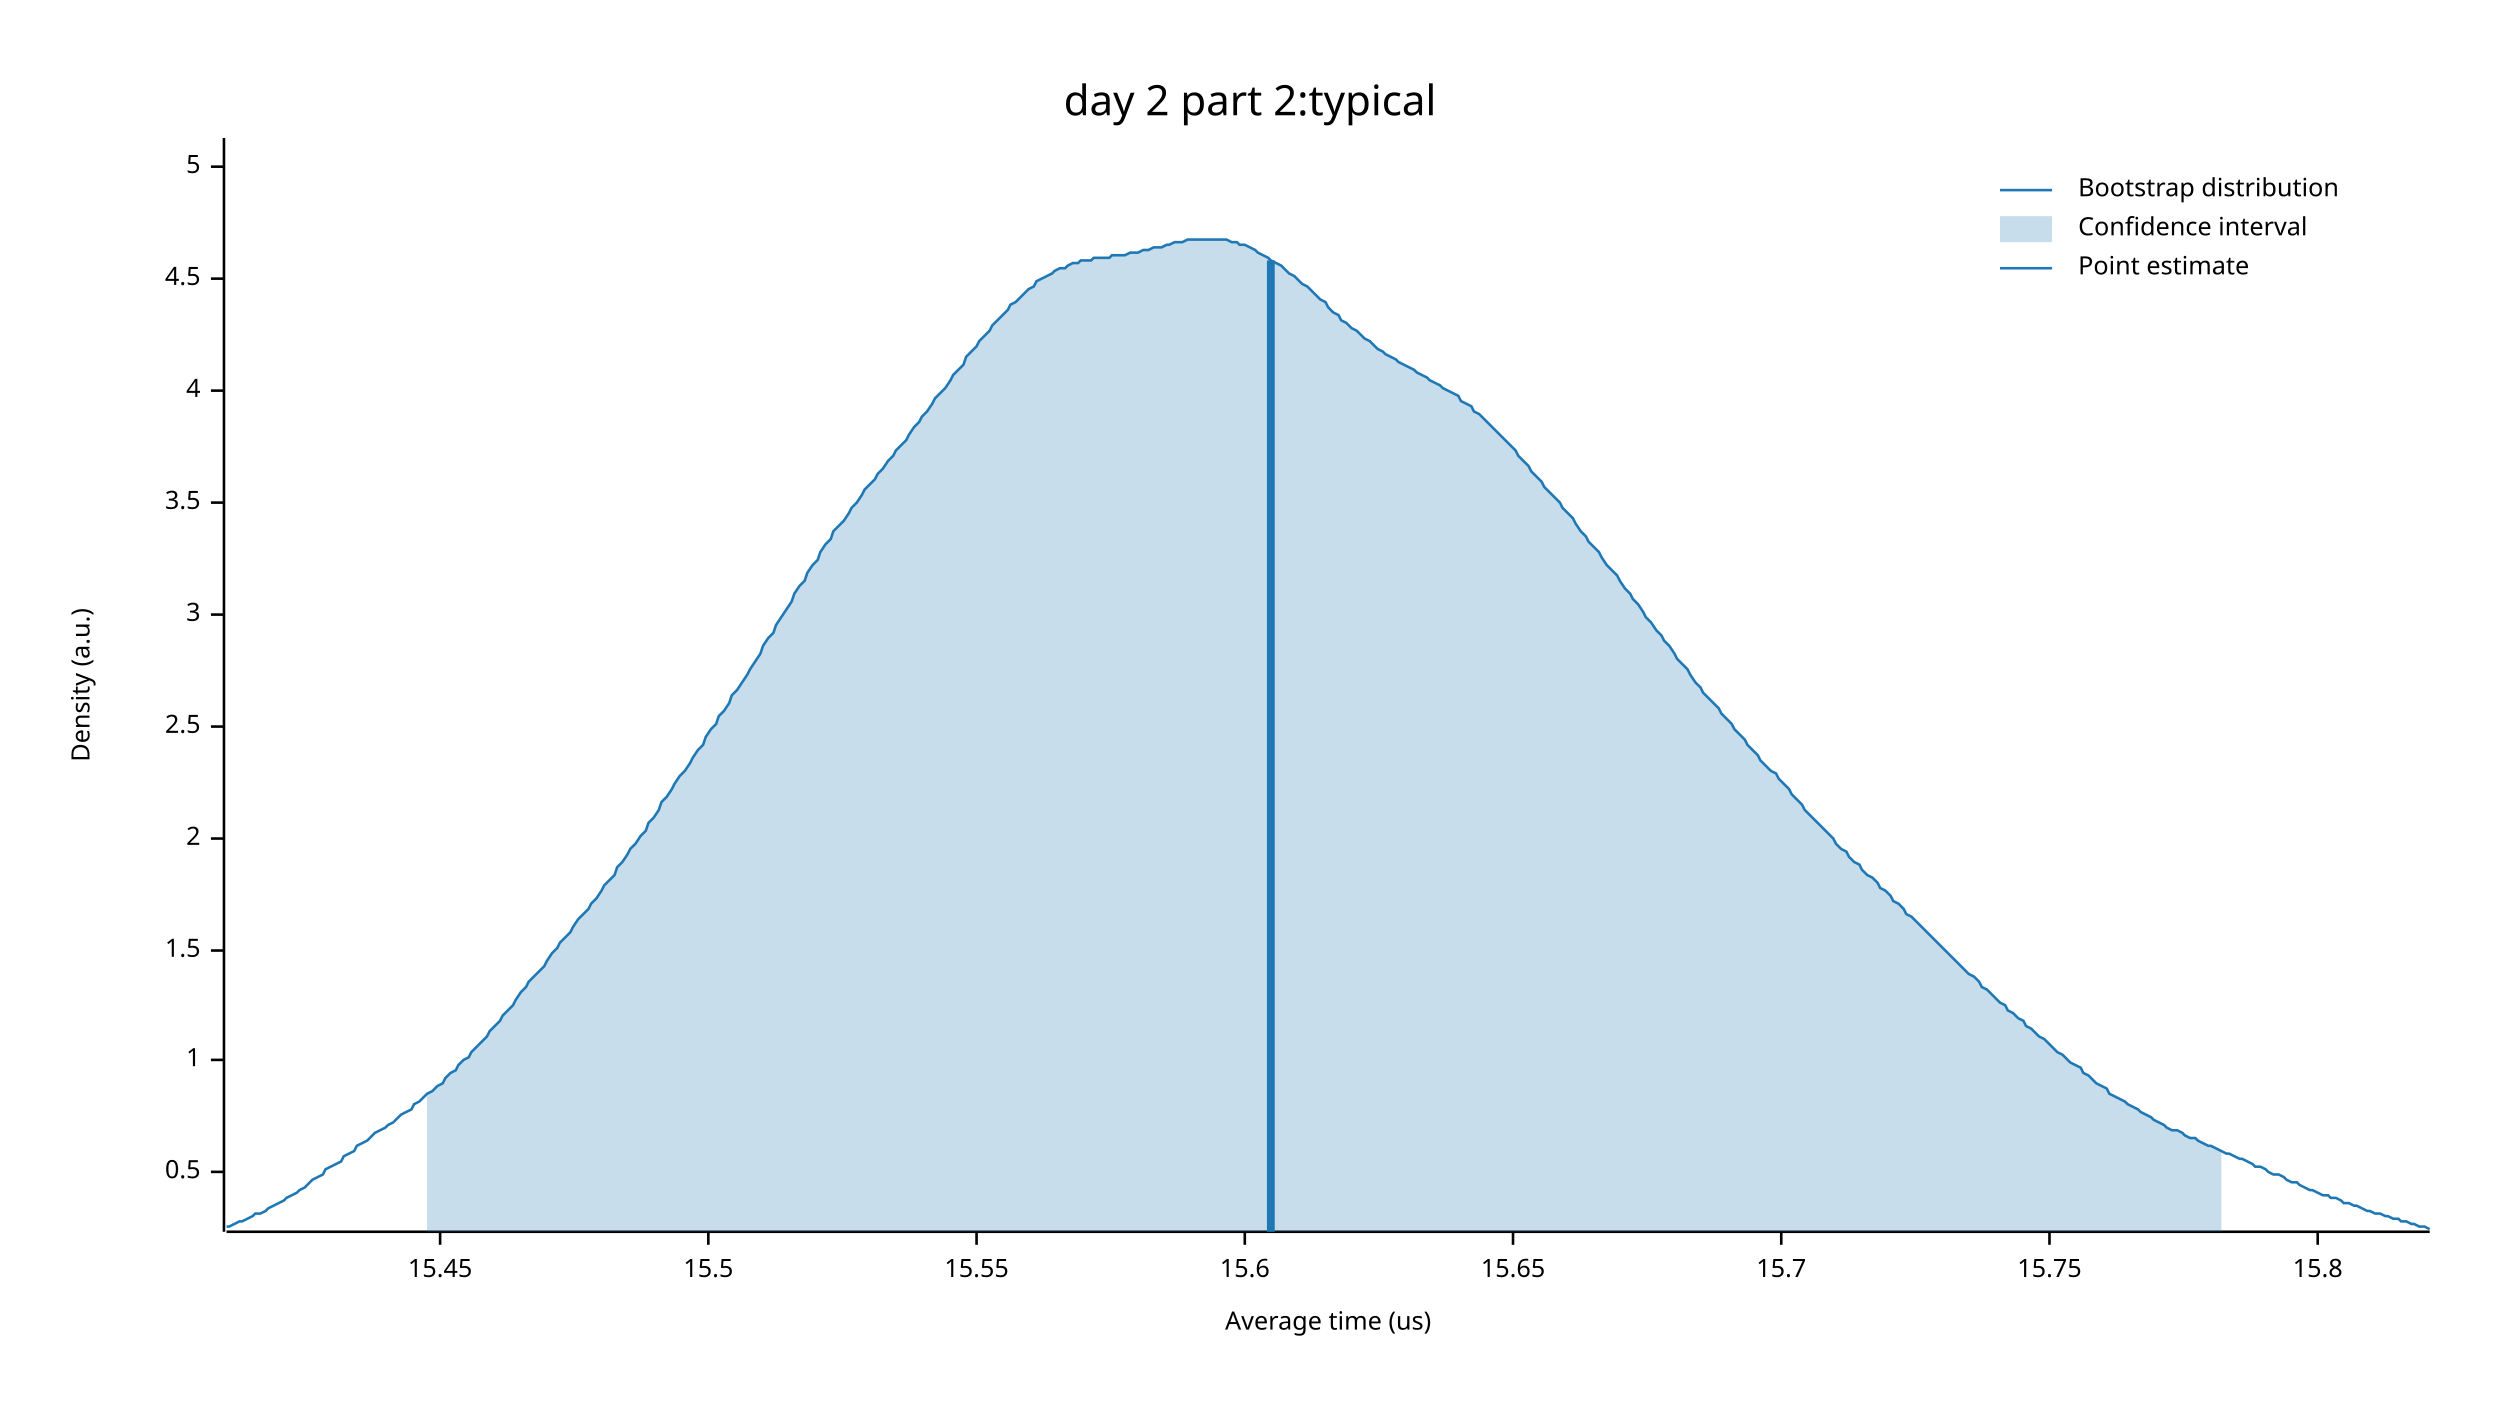
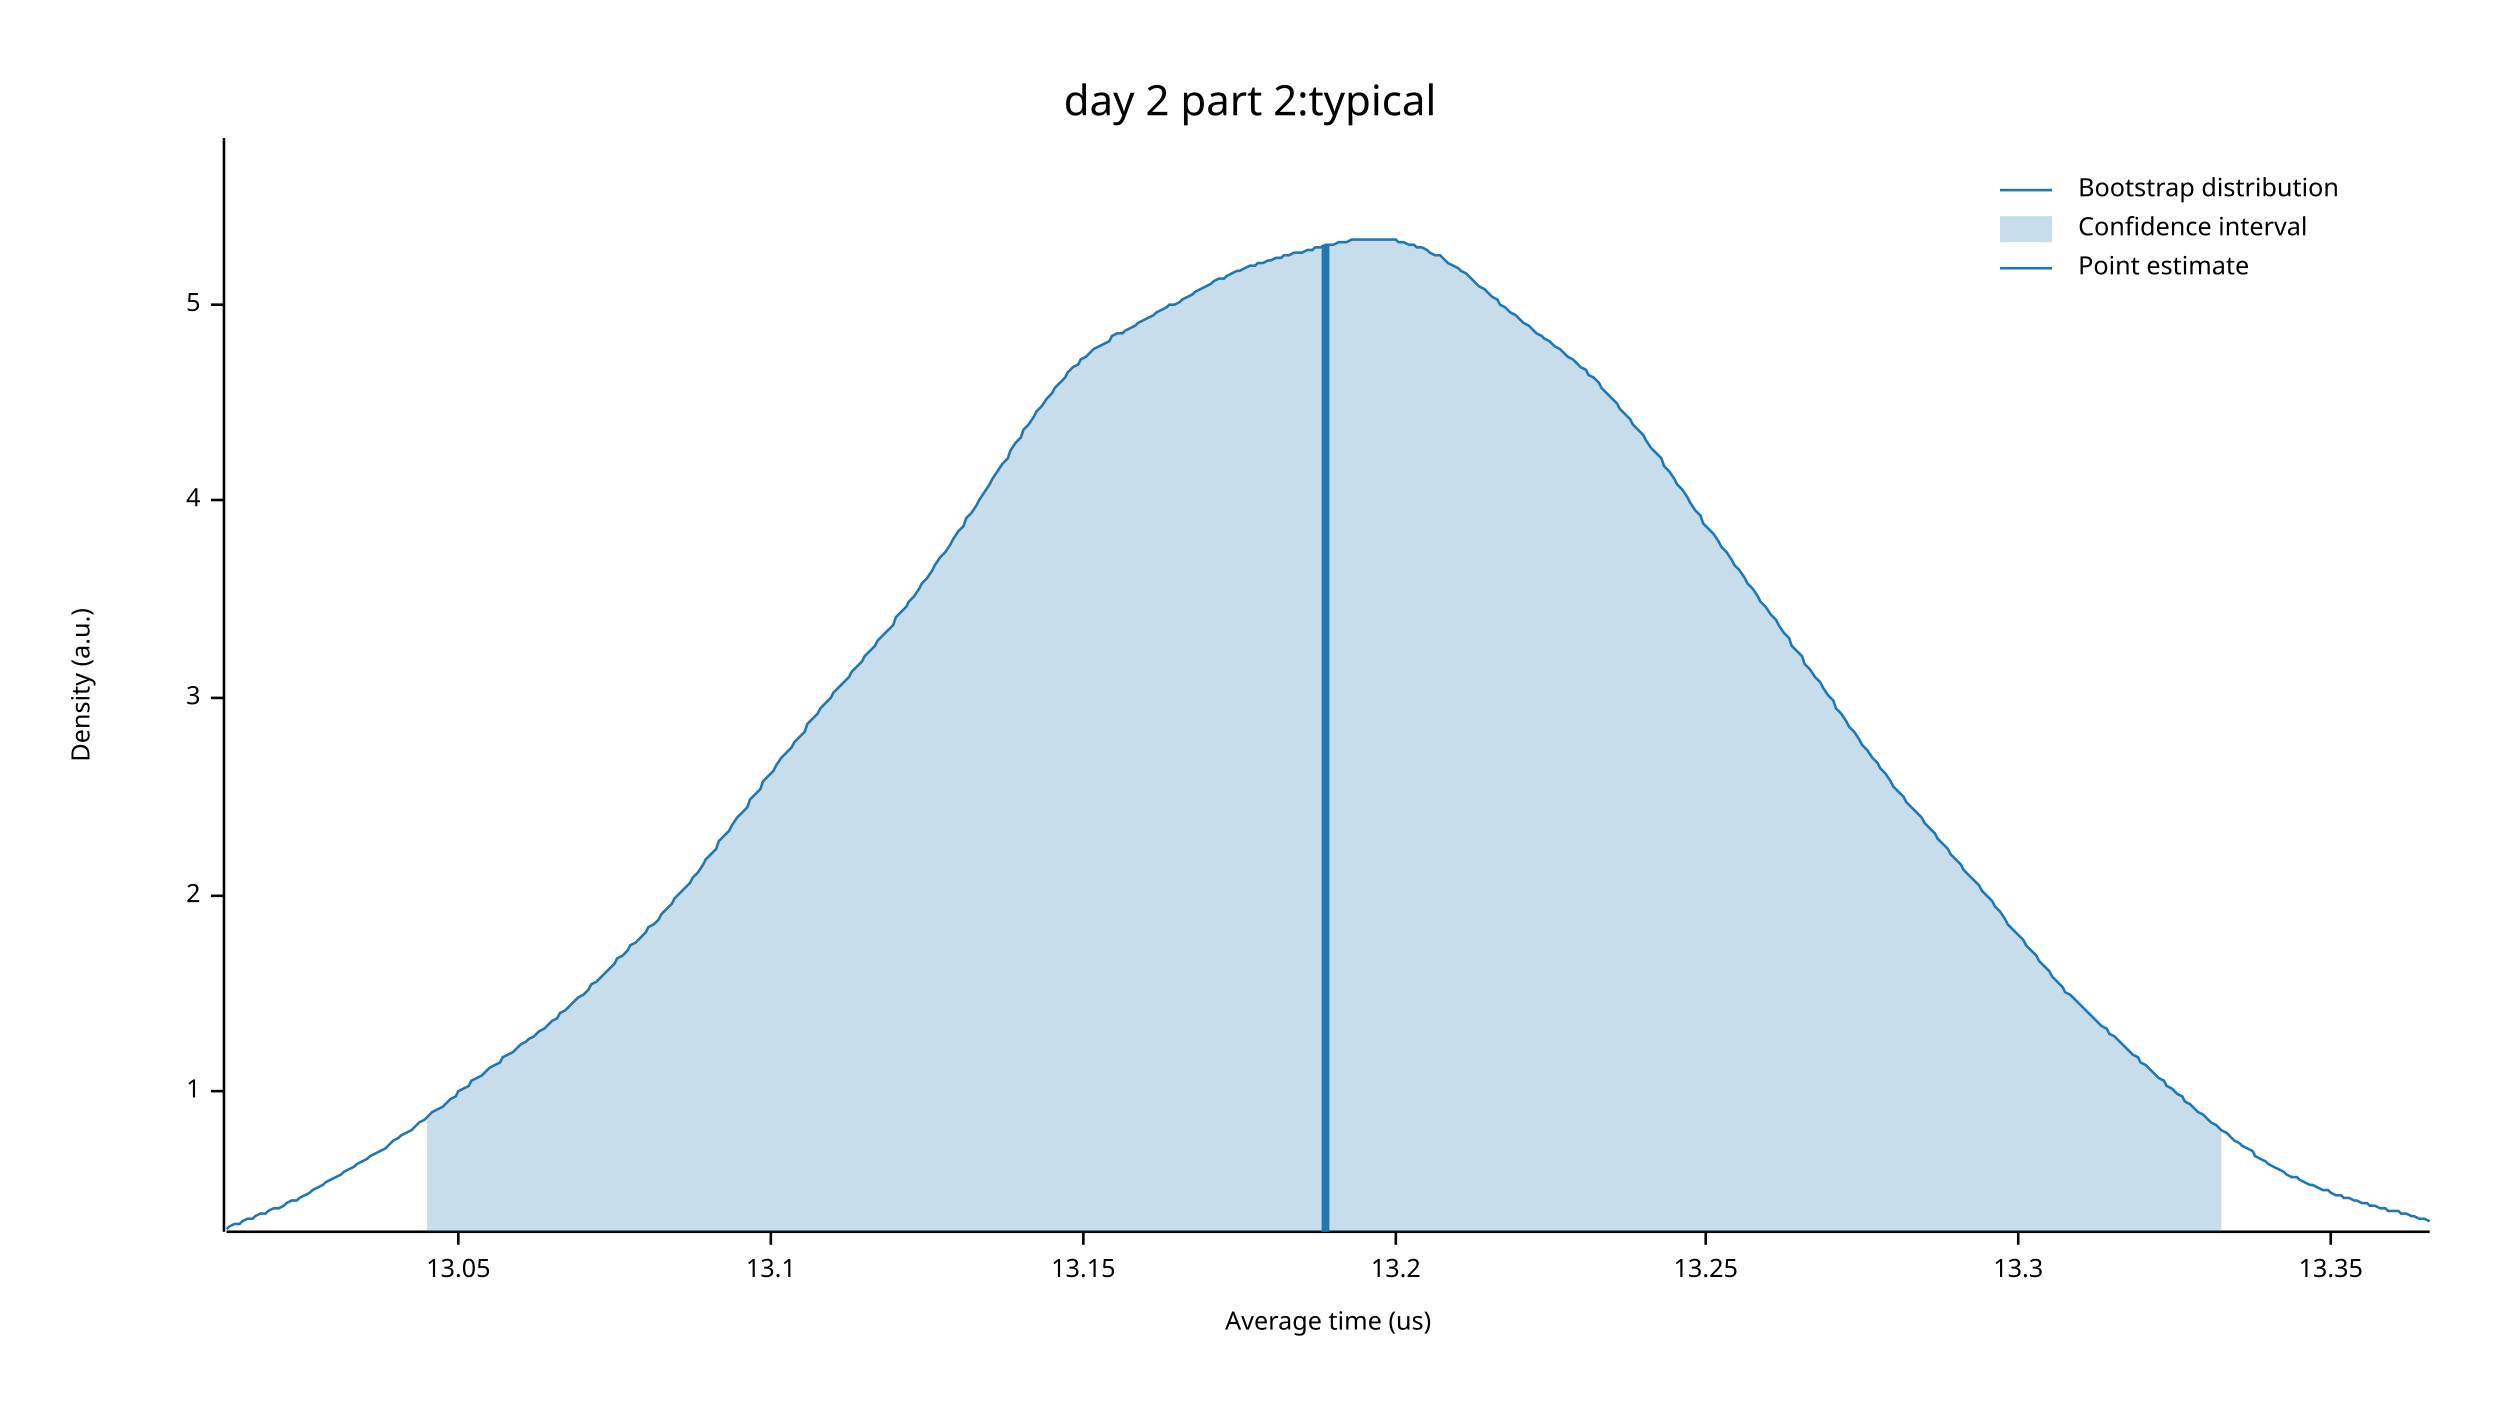
<svg xmlns="http://www.w3.org/2000/svg" width="960" height="540" viewBox="0 0 960 540">
  <text x="480" y="32" dy="0.76em" text-anchor="middle" font-family="sans-serif" font-size="16.129" opacity="1" fill="#000000">
day 2 part 2:typical
</text>
  <text x="27" y="263" dy="0.76em" text-anchor="middle" font-family="sans-serif" font-size="9.677" opacity="1" fill="#000000" transform="rotate(270, 27, 263)">
Density (a.u.)
</text>
  <text x="510" y="513" dy="-0.5ex" text-anchor="middle" font-family="sans-serif" font-size="9.677" opacity="1" fill="#000000">
Average time (us)
</text>
  <polyline fill="none" opacity="1" stroke="#000000" stroke-width="1" points="86,53 86,473 " />
-   <text x="77" y="450" dy="0.5ex" text-anchor="end" font-family="sans-serif" font-size="9.677" opacity="1" fill="#000000">
- 0.5
- </text>
-   <polyline fill="none" opacity="1" stroke="#000000" stroke-width="1" points="81,450 86,450 " />
-   <text x="77" y="407" dy="0.5ex" text-anchor="end" font-family="sans-serif" font-size="9.677" opacity="1" fill="#000000">
+   <text x="77" y="419" dy="0.5ex" text-anchor="end" font-family="sans-serif" font-size="9.677" opacity="1" fill="#000000">
1
</text>
-   <polyline fill="none" opacity="1" stroke="#000000" stroke-width="1" points="81,407 86,407 " />
-   <text x="77" y="365" dy="0.5ex" text-anchor="end" font-family="sans-serif" font-size="9.677" opacity="1" fill="#000000">
- 1.5
- </text>
-   <polyline fill="none" opacity="1" stroke="#000000" stroke-width="1" points="81,365 86,365 " />
-   <text x="77" y="322" dy="0.5ex" text-anchor="end" font-family="sans-serif" font-size="9.677" opacity="1" fill="#000000">
+   <polyline fill="none" opacity="1" stroke="#000000" stroke-width="1" points="81,419 86,419 " />
+   <text x="77" y="344" dy="0.5ex" text-anchor="end" font-family="sans-serif" font-size="9.677" opacity="1" fill="#000000">
2
</text>
-   <polyline fill="none" opacity="1" stroke="#000000" stroke-width="1" points="81,322 86,322 " />
-   <text x="77" y="279" dy="0.5ex" text-anchor="end" font-family="sans-serif" font-size="9.677" opacity="1" fill="#000000">
- 2.5
- </text>
-   <polyline fill="none" opacity="1" stroke="#000000" stroke-width="1" points="81,279 86,279 " />
-   <text x="77" y="236" dy="0.5ex" text-anchor="end" font-family="sans-serif" font-size="9.677" opacity="1" fill="#000000">
+   <polyline fill="none" opacity="1" stroke="#000000" stroke-width="1" points="81,344 86,344 " />
+   <text x="77" y="268" dy="0.5ex" text-anchor="end" font-family="sans-serif" font-size="9.677" opacity="1" fill="#000000">
3
</text>
-   <polyline fill="none" opacity="1" stroke="#000000" stroke-width="1" points="81,236 86,236 " />
-   <text x="77" y="193" dy="0.5ex" text-anchor="end" font-family="sans-serif" font-size="9.677" opacity="1" fill="#000000">
- 3.5
- </text>
-   <polyline fill="none" opacity="1" stroke="#000000" stroke-width="1" points="81,193 86,193 " />
-   <text x="77" y="150" dy="0.5ex" text-anchor="end" font-family="sans-serif" font-size="9.677" opacity="1" fill="#000000">
+   <polyline fill="none" opacity="1" stroke="#000000" stroke-width="1" points="81,268 86,268 " />
+   <text x="77" y="192" dy="0.5ex" text-anchor="end" font-family="sans-serif" font-size="9.677" opacity="1" fill="#000000">
4
</text>
-   <polyline fill="none" opacity="1" stroke="#000000" stroke-width="1" points="81,150 86,150 " />
-   <text x="77" y="107" dy="0.5ex" text-anchor="end" font-family="sans-serif" font-size="9.677" opacity="1" fill="#000000">
- 4.5
- </text>
-   <polyline fill="none" opacity="1" stroke="#000000" stroke-width="1" points="81,107 86,107 " />
-   <text x="77" y="64" dy="0.5ex" text-anchor="end" font-family="sans-serif" font-size="9.677" opacity="1" fill="#000000">
+   <polyline fill="none" opacity="1" stroke="#000000" stroke-width="1" points="81,192 86,192 " />
+   <text x="77" y="117" dy="0.5ex" text-anchor="end" font-family="sans-serif" font-size="9.677" opacity="1" fill="#000000">
5
</text>
-   <polyline fill="none" opacity="1" stroke="#000000" stroke-width="1" points="81,64 86,64 " />
+   <polyline fill="none" opacity="1" stroke="#000000" stroke-width="1" points="81,117 86,117 " />
  <polyline fill="none" opacity="1" stroke="#000000" stroke-width="1" points="87,473 933,473 " />
-   <text x="169" y="483" dy="0.76em" text-anchor="middle" font-family="sans-serif" font-size="9.677" opacity="1" fill="#000000">
- 15.45
+   <text x="176" y="483" dy="0.76em" text-anchor="middle" font-family="sans-serif" font-size="9.677" opacity="1" fill="#000000">
+ 13.05
</text>
-   <polyline fill="none" opacity="1" stroke="#000000" stroke-width="1" points="169,473 169,478 " />
-   <text x="272" y="483" dy="0.76em" text-anchor="middle" font-family="sans-serif" font-size="9.677" opacity="1" fill="#000000">
- 15.5
+   <polyline fill="none" opacity="1" stroke="#000000" stroke-width="1" points="176,473 176,478 " />
+   <text x="296" y="483" dy="0.76em" text-anchor="middle" font-family="sans-serif" font-size="9.677" opacity="1" fill="#000000">
+ 13.1
</text>
-   <polyline fill="none" opacity="1" stroke="#000000" stroke-width="1" points="272,473 272,478 " />
-   <text x="375" y="483" dy="0.76em" text-anchor="middle" font-family="sans-serif" font-size="9.677" opacity="1" fill="#000000">
- 15.55
+   <polyline fill="none" opacity="1" stroke="#000000" stroke-width="1" points="296,473 296,478 " />
+   <text x="416" y="483" dy="0.76em" text-anchor="middle" font-family="sans-serif" font-size="9.677" opacity="1" fill="#000000">
+ 13.15
</text>
-   <polyline fill="none" opacity="1" stroke="#000000" stroke-width="1" points="375,473 375,478 " />
-   <text x="478" y="483" dy="0.76em" text-anchor="middle" font-family="sans-serif" font-size="9.677" opacity="1" fill="#000000">
- 15.6
+   <polyline fill="none" opacity="1" stroke="#000000" stroke-width="1" points="416,473 416,478 " />
+   <text x="536" y="483" dy="0.76em" text-anchor="middle" font-family="sans-serif" font-size="9.677" opacity="1" fill="#000000">
+ 13.2
</text>
-   <polyline fill="none" opacity="1" stroke="#000000" stroke-width="1" points="478,473 478,478 " />
-   <text x="581" y="483" dy="0.76em" text-anchor="middle" font-family="sans-serif" font-size="9.677" opacity="1" fill="#000000">
- 15.65
+   <polyline fill="none" opacity="1" stroke="#000000" stroke-width="1" points="536,473 536,478 " />
+   <text x="655" y="483" dy="0.76em" text-anchor="middle" font-family="sans-serif" font-size="9.677" opacity="1" fill="#000000">
+ 13.25
</text>
-   <polyline fill="none" opacity="1" stroke="#000000" stroke-width="1" points="581,473 581,478 " />
-   <text x="684" y="483" dy="0.76em" text-anchor="middle" font-family="sans-serif" font-size="9.677" opacity="1" fill="#000000">
- 15.7
+   <polyline fill="none" opacity="1" stroke="#000000" stroke-width="1" points="655,473 655,478 " />
+   <text x="775" y="483" dy="0.76em" text-anchor="middle" font-family="sans-serif" font-size="9.677" opacity="1" fill="#000000">
+ 13.3
</text>
-   <polyline fill="none" opacity="1" stroke="#000000" stroke-width="1" points="684,473 684,478 " />
-   <text x="787" y="483" dy="0.76em" text-anchor="middle" font-family="sans-serif" font-size="9.677" opacity="1" fill="#000000">
- 15.75
+   <polyline fill="none" opacity="1" stroke="#000000" stroke-width="1" points="775,473 775,478 " />
+   <text x="895" y="483" dy="0.76em" text-anchor="middle" font-family="sans-serif" font-size="9.677" opacity="1" fill="#000000">
+ 13.35
</text>
-   <polyline fill="none" opacity="1" stroke="#000000" stroke-width="1" points="787,473 787,478 " />
-   <text x="890" y="483" dy="0.76em" text-anchor="middle" font-family="sans-serif" font-size="9.677" opacity="1" fill="#000000">
- 15.8
- </text>
-   <polyline fill="none" opacity="1" stroke="#000000" stroke-width="1" points="890,473 890,478 " />
-   <polyline fill="none" opacity="1" stroke="#1F78B4" stroke-width="1" points="87,471 88,471 90,470 92,469 93,469 95,468 97,467 98,466 100,466 102,465 103,464 105,463 107,462 109,461 110,460 112,459 114,458 115,457 117,456 119,454 120,453 122,452 124,451 125,449 127,448 129,447 131,446 132,444 134,443 136,442 137,440 139,439 141,438 142,437 144,435 146,434 148,433 149,432 151,431 153,429 154,428 156,427 158,426 159,424 161,423 163,421 164,420 166,419 168,417 170,416 171,414 173,412 175,411 176,409 178,407 180,406 181,404 183,402 185,400 187,398 188,396 190,394 192,392 193,390 195,388 197,386 198,384 200,381 202,379 203,377 205,375 207,373 209,371 210,369 212,366 214,364 215,362 217,360 219,358 220,356 222,353 224,351 226,349 227,347 229,345 231,342 232,340 234,338 236,336 237,333 239,331 241,328 242,326 244,324 246,321 248,319 249,316 251,314 253,311 254,308 256,306 258,303 259,301 261,298 263,296 265,293 266,291 268,288 270,286 271,283 273,280 275,278 276,275 278,273 280,270 281,267 283,265 285,262 287,259 288,257 290,254 292,251 293,248 295,245 297,243 298,240 300,237 302,234 304,231 305,228 307,225 309,223 310,220 312,217 314,215 315,212 317,209 319,207 320,204 322,202 324,200 326,197 327,195 329,193 331,190 332,188 334,186 336,184 337,182 339,180 341,177 343,175 344,173 346,171 348,169 349,167 351,164 353,162 354,160 356,158 358,155 359,153 361,151 363,149 365,146 366,144 368,142 370,140 371,137 373,135 375,133 376,131 378,129 380,127 381,125 383,123 385,121 387,119 388,117 390,116 392,114 393,113 395,111 397,110 398,108 400,107 402,106 404,105 405,104 407,103 409,103 410,102 412,101 414,101 415,100 417,100 419,100 420,99 422,99 424,99 426,99 427,98 429,98 431,98 432,98 434,97 436,97 437,97 439,96 441,96 443,95 444,95 446,95 448,94 449,94 451,93 453,93 454,93 456,92 458,92 459,92 461,92 463,92 465,92 466,92 468,92 470,92 471,92 473,93 475,93 476,94 478,94 480,95 482,96 483,97 485,98 487,99 488,100 490,101 492,102 493,103 495,105 497,106 498,107 500,109 502,110 504,112 505,113 507,115 509,116 510,118 512,120 514,121 515,123 517,124 519,126 521,127 522,128 524,130 526,131 527,132 529,134 531,135 532,136 534,137 536,138 537,139 539,140 541,141 543,142 544,143 546,144 548,145 549,146 551,147 553,148 554,149 556,150 558,151 560,152 561,154 563,155 565,156 566,158 568,159 570,161 571,162 573,164 575,166 576,167 578,169 580,171 582,173 583,175 585,177 587,179 588,181 590,183 592,185 593,187 595,189 597,191 599,193 600,195 602,197 604,199 605,201 607,204 609,206 610,208 612,210 614,212 615,214 617,217 619,219 621,221 622,223 624,226 626,228 627,230 629,232 631,235 632,237 634,239 636,242 638,244 639,246 641,248 643,251 644,253 646,255 648,257 649,259 651,262 653,264 654,266 656,268 658,270 660,272 661,274 663,276 665,278 666,280 668,282 670,284 671,286 673,288 675,290 676,292 678,294 680,296 682,297 683,299 685,301 687,303 688,305 690,307 692,309 693,311 695,313 697,315 699,317 700,318 702,320 704,322 705,324 707,326 709,327 710,329 712,331 714,332 715,334 717,336 719,337 721,339 722,341 724,342 726,344 727,346 729,347 731,349 732,351 734,352 736,354 738,356 739,357 741,359 743,361 744,362 746,364 748,366 749,367 751,369 753,371 754,372 756,374 758,375 760,377 761,379 763,380 765,382 766,383 768,385 770,386 771,388 773,389 775,391 777,392 778,394 780,395 782,397 783,398 785,399 787,401 788,402 790,404 792,405 793,406 795,408 797,409 799,410 800,412 802,413 804,415 805,416 807,417 809,418 810,420 812,421 814,422 816,423 817,424 819,425 821,426 822,427 824,428 826,429 827,430 829,431 831,432 832,433 834,434 836,434 838,435 839,436 841,437 843,437 844,438 846,439 848,440 849,440 851,441 853,442 855,443 856,443 858,444 860,445 861,445 863,446 865,447 866,448 868,448 870,449 871,450 873,451 875,451 877,452 878,453 880,454 882,454 883,455 885,456 887,457 888,457 890,458 892,459 894,459 895,460 897,460 899,461 900,462 902,462 904,463 905,463 907,464 909,465 910,465 912,466 914,466 916,467 917,467 919,468 921,468 922,469 924,469 926,470 927,470 929,471 931,471 933,472 " />
-   <polygon opacity="0.25" fill="#1F78B4" points="164,420 166,419 168,417 170,416 171,414 173,412 175,411 176,409 178,407 180,406 181,404 183,402 185,400 187,398 188,396 190,394 192,392 193,390 195,388 197,386 198,384 200,381 202,379 203,377 205,375 207,373 209,371 210,369 212,366 214,364 215,362 217,360 219,358 220,356 222,353 224,351 226,349 227,347 229,345 231,342 232,340 234,338 236,336 237,333 239,331 241,328 242,326 244,324 246,321 248,319 249,316 251,314 253,311 254,308 256,306 258,303 259,301 261,298 263,296 265,293 266,291 268,288 270,286 271,283 273,280 275,278 276,275 278,273 280,270 281,267 283,265 285,262 287,259 288,257 290,254 292,251 293,248 295,245 297,243 298,240 300,237 302,234 304,231 305,228 307,225 309,223 310,220 312,217 314,215 315,212 317,209 319,207 320,204 322,202 324,200 326,197 327,195 329,193 331,190 332,188 334,186 336,184 337,182 339,180 341,177 343,175 344,173 346,171 348,169 349,167 351,164 353,162 354,160 356,158 358,155 359,153 361,151 363,149 365,146 366,144 368,142 370,140 371,137 373,135 375,133 376,131 378,129 380,127 381,125 383,123 385,121 387,119 388,117 390,116 392,114 393,113 395,111 397,110 398,108 400,107 402,106 404,105 405,104 407,103 409,103 410,102 412,101 414,101 415,100 417,100 419,100 420,99 422,99 424,99 426,99 427,98 429,98 431,98 432,98 434,97 436,97 437,97 439,96 441,96 443,95 444,95 446,95 448,94 449,94 451,93 453,93 454,93 456,92 458,92 459,92 461,92 463,92 465,92 466,92 468,92 470,92 471,92 473,93 475,93 476,94 478,94 480,95 482,96 483,97 485,98 487,99 488,100 490,101 492,102 493,103 495,105 497,106 498,107 500,109 502,110 504,112 505,113 507,115 509,116 510,118 512,120 514,121 515,123 517,124 519,126 521,127 522,128 524,130 526,131 527,132 529,134 531,135 532,136 534,137 536,138 537,139 539,140 541,141 543,142 544,143 546,144 548,145 549,146 551,147 553,148 554,149 556,150 558,151 560,152 561,154 563,155 565,156 566,158 568,159 570,161 571,162 573,164 575,166 576,167 578,169 580,171 582,173 583,175 585,177 587,179 588,181 590,183 592,185 593,187 595,189 597,191 599,193 600,195 602,197 604,199 605,201 607,204 609,206 610,208 612,210 614,212 615,214 617,217 619,219 621,221 622,223 624,226 626,228 627,230 629,232 631,235 632,237 634,239 636,242 638,244 639,246 641,248 643,251 644,253 646,255 648,257 649,259 651,262 653,264 654,266 656,268 658,270 660,272 661,274 663,276 665,278 666,280 668,282 670,284 671,286 673,288 675,290 676,292 678,294 680,296 682,297 683,299 685,301 687,303 688,305 690,307 692,309 693,311 695,313 697,315 699,317 700,318 702,320 704,322 705,324 707,326 709,327 710,329 712,331 714,332 715,334 717,336 719,337 721,339 722,341 724,342 726,344 727,346 729,347 731,349 732,351 734,352 736,354 738,356 739,357 741,359 743,361 744,362 746,364 748,366 749,367 751,369 753,371 754,372 756,374 758,375 760,377 761,379 763,380 765,382 766,383 768,385 770,386 771,388 773,389 775,391 777,392 778,394 780,395 782,397 783,398 785,399 787,401 788,402 790,404 792,405 793,406 795,408 797,409 799,410 800,412 802,413 804,415 805,416 807,417 809,418 810,420 812,421 814,422 816,423 817,424 819,425 821,426 822,427 824,428 826,429 827,430 829,431 831,432 832,433 834,434 836,434 838,435 839,436 841,437 843,437 844,438 846,439 848,440 849,440 851,441 853,442 853,473 164,473 " />
-   <polyline fill="none" opacity="1" stroke="#1F78B4" stroke-width="3" points="488,473 488,100 " />
+   <polyline fill="none" opacity="1" stroke="#000000" stroke-width="1" points="895,473 895,478 " />
+   <polyline fill="none" opacity="1" stroke="#1F78B4" stroke-width="1" points="87,472 88,471 90,470 92,470 93,469 95,468 97,468 98,467 100,466 102,466 103,465 105,464 107,464 109,463 110,462 112,461 114,461 115,460 117,459 119,458 120,457 122,456 124,455 125,454 127,453 129,452 131,451 132,450 134,449 136,448 137,447 139,446 141,445 142,444 144,443 146,442 148,441 149,440 151,438 153,437 154,436 156,435 158,434 159,433 161,431 163,430 164,429 166,427 168,426 170,425 171,424 173,422 175,421 176,419 178,418 180,417 181,415 183,414 185,413 187,411 188,410 190,409 192,408 193,406 195,405 197,404 198,403 200,401 202,400 203,399 205,398 207,396 209,395 210,394 212,392 214,391 215,389 217,388 219,386 220,385 222,383 224,382 226,380 227,378 229,377 231,375 232,374 234,372 236,370 237,368 239,367 241,365 242,363 244,362 246,360 248,358 249,356 251,355 253,353 254,351 256,349 258,347 259,345 261,343 263,341 265,339 266,337 268,335 270,332 271,330 273,328 275,326 276,323 278,321 280,319 281,317 283,314 285,312 287,310 288,307 290,305 292,303 293,300 295,298 297,296 298,294 300,291 302,289 304,287 305,285 307,283 309,281 310,278 312,276 314,274 315,272 317,270 319,268 320,266 322,264 324,262 326,260 327,258 329,256 331,254 332,252 334,250 336,248 337,246 339,244 341,242 343,240 344,237 346,235 348,233 349,231 351,229 353,226 354,224 356,222 358,219 359,217 361,214 363,212 365,209 366,207 368,204 370,202 371,199 373,197 375,194 376,192 378,189 380,186 381,184 383,181 385,178 387,176 388,173 390,170 392,168 393,165 395,163 397,160 398,158 400,156 402,153 404,151 405,149 407,147 409,145 410,143 412,141 414,140 415,138 417,137 419,135 420,134 422,133 424,132 426,131 427,129 429,128 431,128 432,127 434,126 436,125 437,124 439,123 441,122 443,121 444,120 446,119 448,118 449,117 451,117 453,116 454,115 456,114 458,113 459,112 461,111 463,110 465,109 466,108 468,107 470,107 471,106 473,105 475,104 476,104 478,103 480,102 482,102 483,101 485,101 487,100 488,100 490,99 492,99 493,98 495,98 497,97 498,97 500,97 502,96 504,96 505,95 507,95 509,94 510,94 512,94 514,93 515,93 517,93 519,92 521,92 522,92 524,92 526,92 527,92 529,92 531,92 532,92 534,92 536,92 537,93 539,93 541,94 543,94 544,95 546,95 548,96 549,97 551,98 553,98 554,99 556,101 558,102 560,103 561,104 563,105 565,107 566,108 568,110 570,111 571,112 573,114 575,115 576,117 578,118 580,120 582,121 583,122 585,124 587,125 588,126 590,128 592,129 593,130 595,131 597,133 599,134 600,135 602,137 604,138 605,139 607,141 609,142 610,144 612,145 614,147 615,149 617,151 619,153 621,155 622,157 624,159 626,161 627,163 629,165 631,167 632,169 634,172 636,174 638,176 639,179 641,181 643,184 644,186 646,188 648,191 649,193 651,196 653,198 654,201 656,203 658,205 660,208 661,210 663,212 665,215 666,217 668,219 670,222 671,224 673,226 675,229 676,231 678,233 680,236 682,238 683,240 685,243 687,245 688,248 690,250 692,252 693,255 695,257 697,260 699,262 700,264 702,267 704,269 705,272 707,274 709,277 710,279 712,281 714,284 715,286 717,288 719,291 721,293 722,295 724,297 726,300 727,302 729,304 731,306 732,308 734,310 736,312 738,314 739,316 741,318 743,320 744,322 746,324 748,326 749,328 751,330 753,332 754,334 756,336 758,338 760,340 761,342 763,344 765,346 766,348 768,350 770,353 771,355 773,357 775,359 777,361 778,363 780,365 782,367 783,369 785,371 787,373 788,375 790,377 792,379 793,381 795,382 797,384 799,386 800,387 802,389 804,391 805,392 807,394 809,395 810,397 812,398 814,400 816,402 817,403 819,405 821,406 822,408 824,409 826,411 827,412 829,414 831,415 832,417 834,418 836,420 838,421 839,423 841,424 843,426 844,427 846,428 848,430 849,431 851,432 853,434 855,435 856,436 858,438 860,439 861,440 863,441 865,442 866,444 868,445 870,446 871,447 873,448 875,449 877,450 878,451 880,452 882,452 883,453 885,454 887,455 888,455 890,456 892,457 894,457 895,458 897,459 899,459 900,460 902,460 904,461 905,461 907,462 909,462 910,463 912,463 914,464 916,464 917,465 919,465 921,465 922,466 924,466 926,467 927,467 929,468 931,468 933,469 " />
+   <polygon opacity="0.25" fill="#1F78B4" points="164,429 166,427 168,426 170,425 171,424 173,422 175,421 176,419 178,418 180,417 181,415 183,414 185,413 187,411 188,410 190,409 192,408 193,406 195,405 197,404 198,403 200,401 202,400 203,399 205,398 207,396 209,395 210,394 212,392 214,391 215,389 217,388 219,386 220,385 222,383 224,382 226,380 227,378 229,377 231,375 232,374 234,372 236,370 237,368 239,367 241,365 242,363 244,362 246,360 248,358 249,356 251,355 253,353 254,351 256,349 258,347 259,345 261,343 263,341 265,339 266,337 268,335 270,332 271,330 273,328 275,326 276,323 278,321 280,319 281,317 283,314 285,312 287,310 288,307 290,305 292,303 293,300 295,298 297,296 298,294 300,291 302,289 304,287 305,285 307,283 309,281 310,278 312,276 314,274 315,272 317,270 319,268 320,266 322,264 324,262 326,260 327,258 329,256 331,254 332,252 334,250 336,248 337,246 339,244 341,242 343,240 344,237 346,235 348,233 349,231 351,229 353,226 354,224 356,222 358,219 359,217 361,214 363,212 365,209 366,207 368,204 370,202 371,199 373,197 375,194 376,192 378,189 380,186 381,184 383,181 385,178 387,176 388,173 390,170 392,168 393,165 395,163 397,160 398,158 400,156 402,153 404,151 405,149 407,147 409,145 410,143 412,141 414,140 415,138 417,137 419,135 420,134 422,133 424,132 426,131 427,129 429,128 431,128 432,127 434,126 436,125 437,124 439,123 441,122 443,121 444,120 446,119 448,118 449,117 451,117 453,116 454,115 456,114 458,113 459,112 461,111 463,110 465,109 466,108 468,107 470,107 471,106 473,105 475,104 476,104 478,103 480,102 482,102 483,101 485,101 487,100 488,100 490,99 492,99 493,98 495,98 497,97 498,97 500,97 502,96 504,96 505,95 507,95 509,94 510,94 512,94 514,93 515,93 517,93 519,92 521,92 522,92 524,92 526,92 527,92 529,92 531,92 532,92 534,92 536,92 537,93 539,93 541,94 543,94 544,95 546,95 548,96 549,97 551,98 553,98 554,99 556,101 558,102 560,103 561,104 563,105 565,107 566,108 568,110 570,111 571,112 573,114 575,115 576,117 578,118 580,120 582,121 583,122 585,124 587,125 588,126 590,128 592,129 593,130 595,131 597,133 599,134 600,135 602,137 604,138 605,139 607,141 609,142 610,144 612,145 614,147 615,149 617,151 619,153 621,155 622,157 624,159 626,161 627,163 629,165 631,167 632,169 634,172 636,174 638,176 639,179 641,181 643,184 644,186 646,188 648,191 649,193 651,196 653,198 654,201 656,203 658,205 660,208 661,210 663,212 665,215 666,217 668,219 670,222 671,224 673,226 675,229 676,231 678,233 680,236 682,238 683,240 685,243 687,245 688,248 690,250 692,252 693,255 695,257 697,260 699,262 700,264 702,267 704,269 705,272 707,274 709,277 710,279 712,281 714,284 715,286 717,288 719,291 721,293 722,295 724,297 726,300 727,302 729,304 731,306 732,308 734,310 736,312 738,314 739,316 741,318 743,320 744,322 746,324 748,326 749,328 751,330 753,332 754,334 756,336 758,338 760,340 761,342 763,344 765,346 766,348 768,350 770,353 771,355 773,357 775,359 777,361 778,363 780,365 782,367 783,369 785,371 787,373 788,375 790,377 792,379 793,381 795,382 797,384 799,386 800,387 802,389 804,391 805,392 807,394 809,395 810,397 812,398 814,400 816,402 817,403 819,405 821,406 822,408 824,409 826,411 827,412 829,414 831,415 832,417 834,418 836,420 838,421 839,423 841,424 843,426 844,427 846,428 848,430 849,431 851,432 853,434 853,473 164,473 " />
+   <polyline fill="none" opacity="1" stroke="#1F78B4" stroke-width="3" points="509,473 509,94 " />
  <text x="798" y="68" dy="0.76em" text-anchor="start" font-family="sans-serif" font-size="9.677" opacity="1" fill="#000000">
Bootstrap distribution
</text>
  <text x="798" y="83" dy="0.76em" text-anchor="start" font-family="sans-serif" font-size="9.677" opacity="1" fill="#000000">
Confidence interval
</text>
  <text x="798" y="98" dy="0.76em" text-anchor="start" font-family="sans-serif" font-size="9.677" opacity="1" fill="#000000">
Point estimate
</text>
  <polyline fill="none" opacity="1" stroke="#1F78B4" stroke-width="1" points="768,73 788,73 " />
  <rect x="768" y="83" width="20" height="10" opacity="0.25" fill="#1F78B4" stroke="none" />
  <polyline fill="none" opacity="1" stroke="#1F78B4" stroke-width="1" points="768,103 788,103 " />
</svg>
